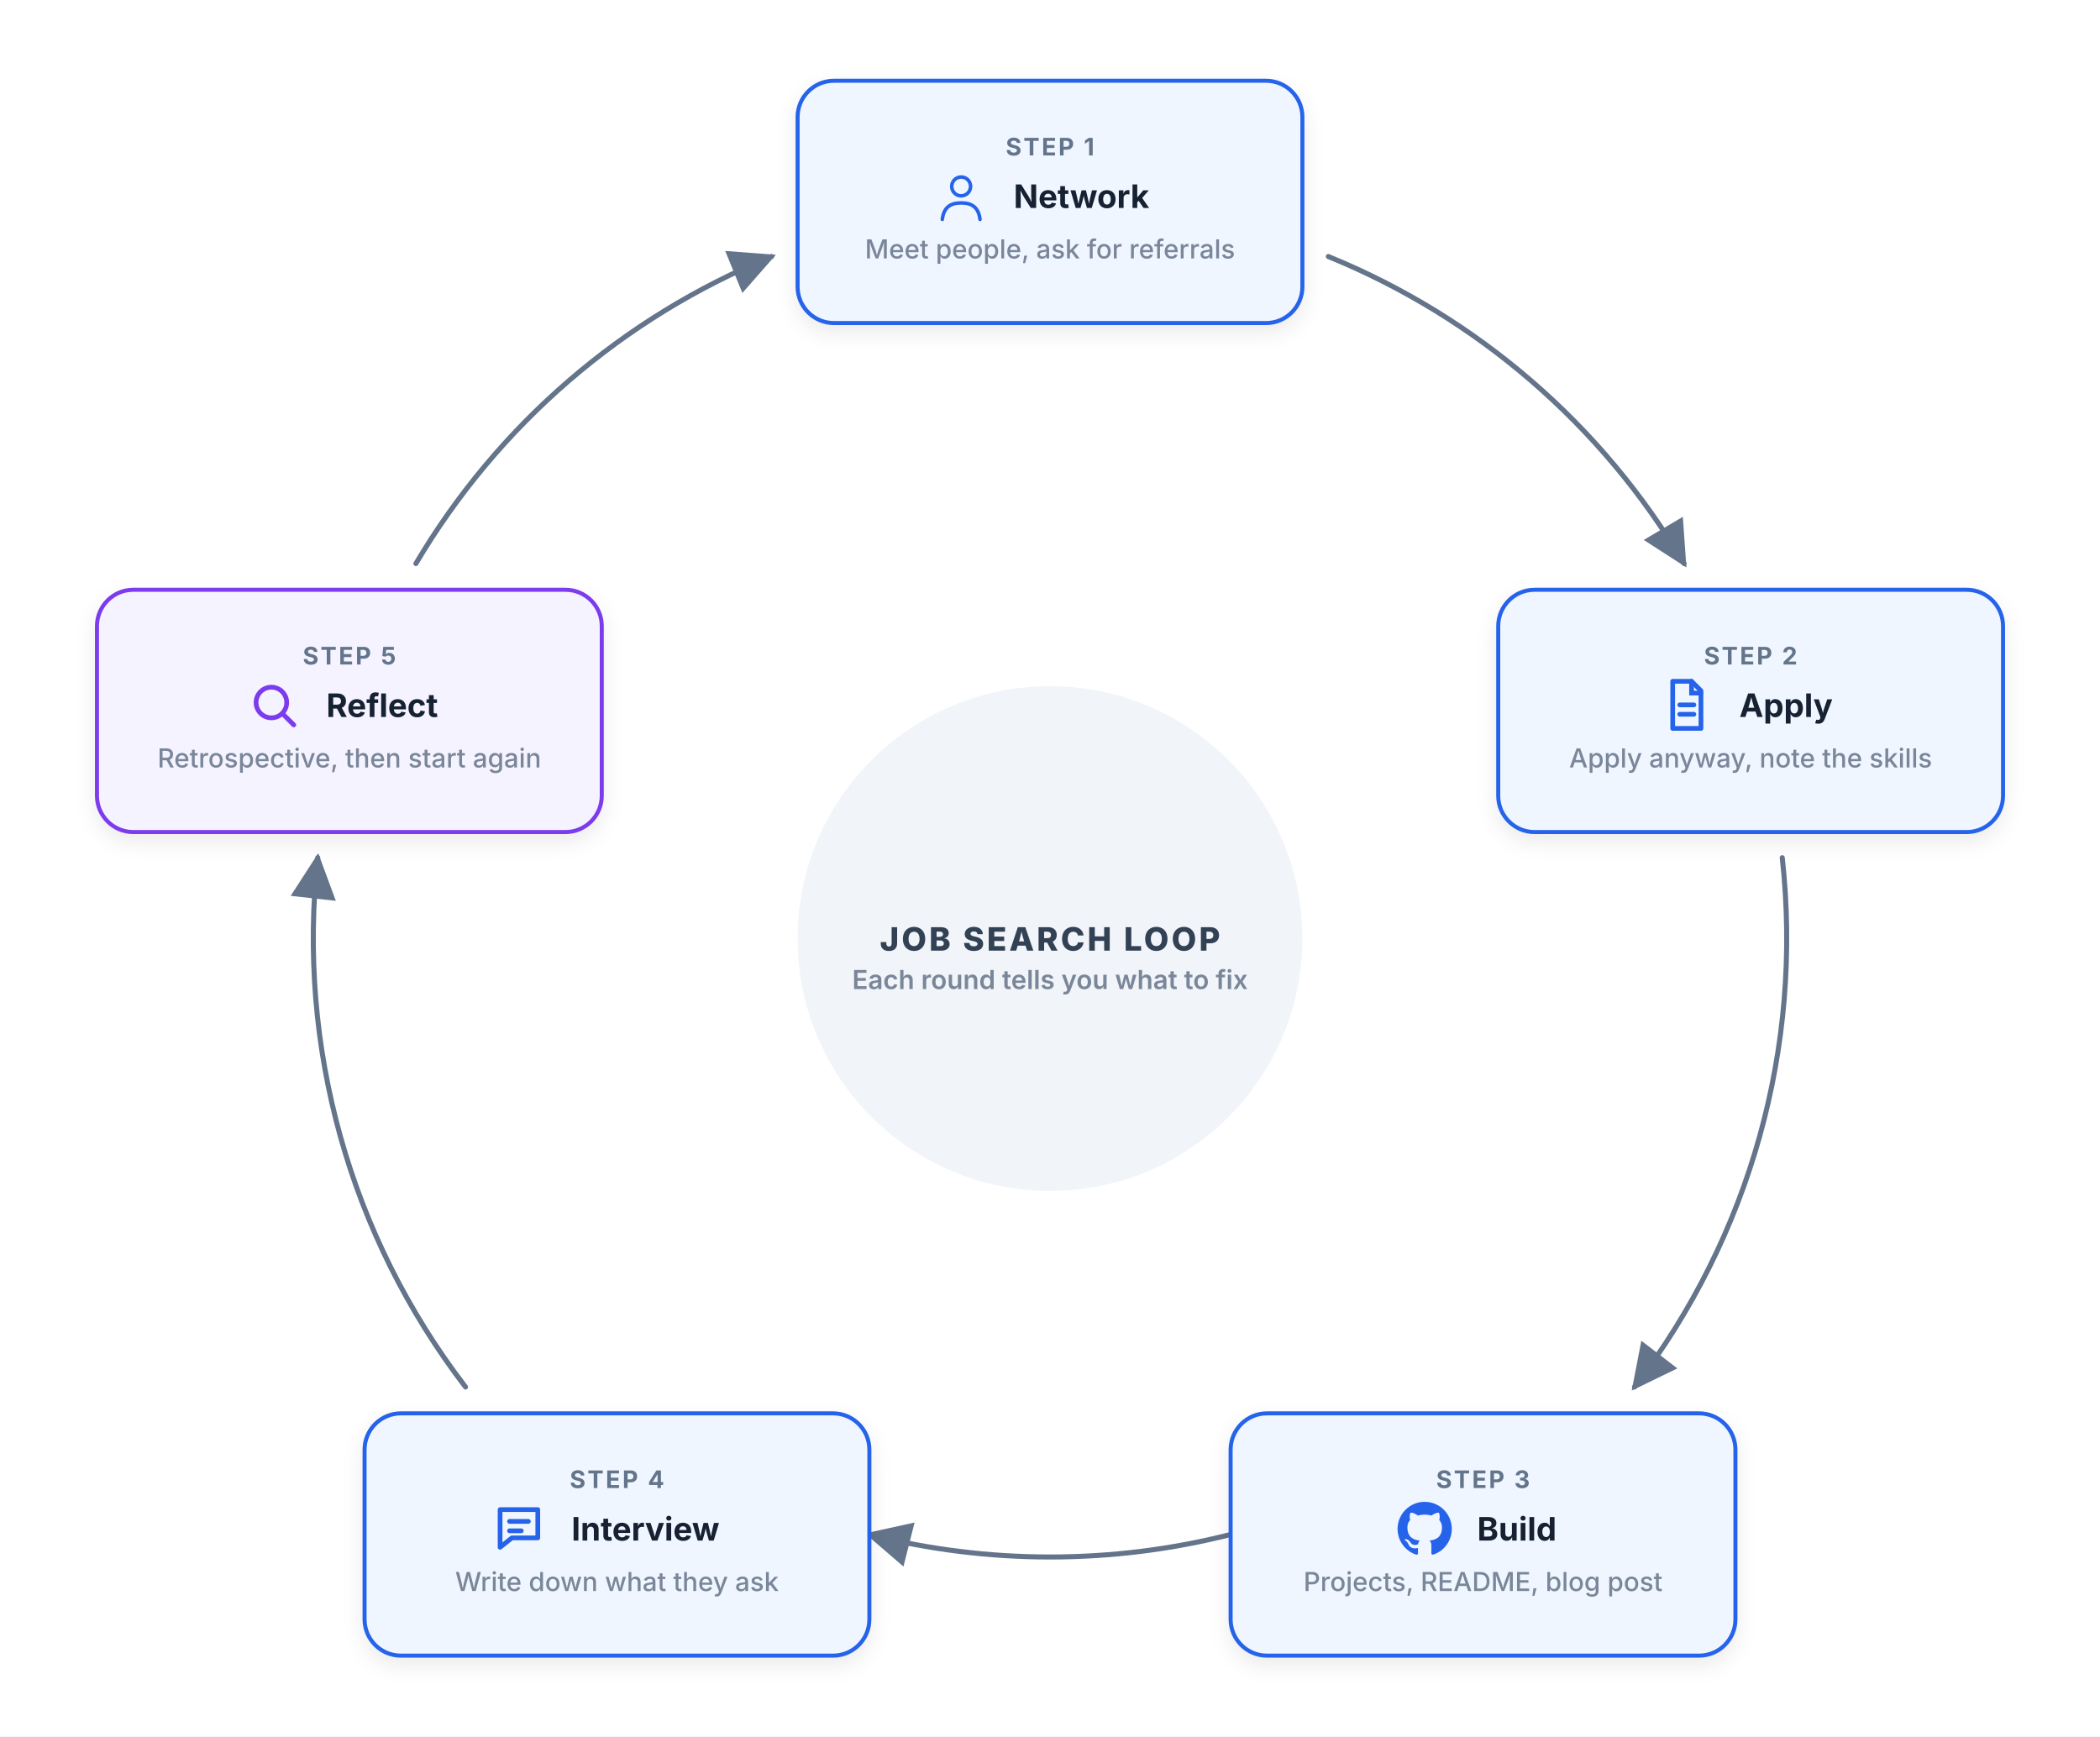
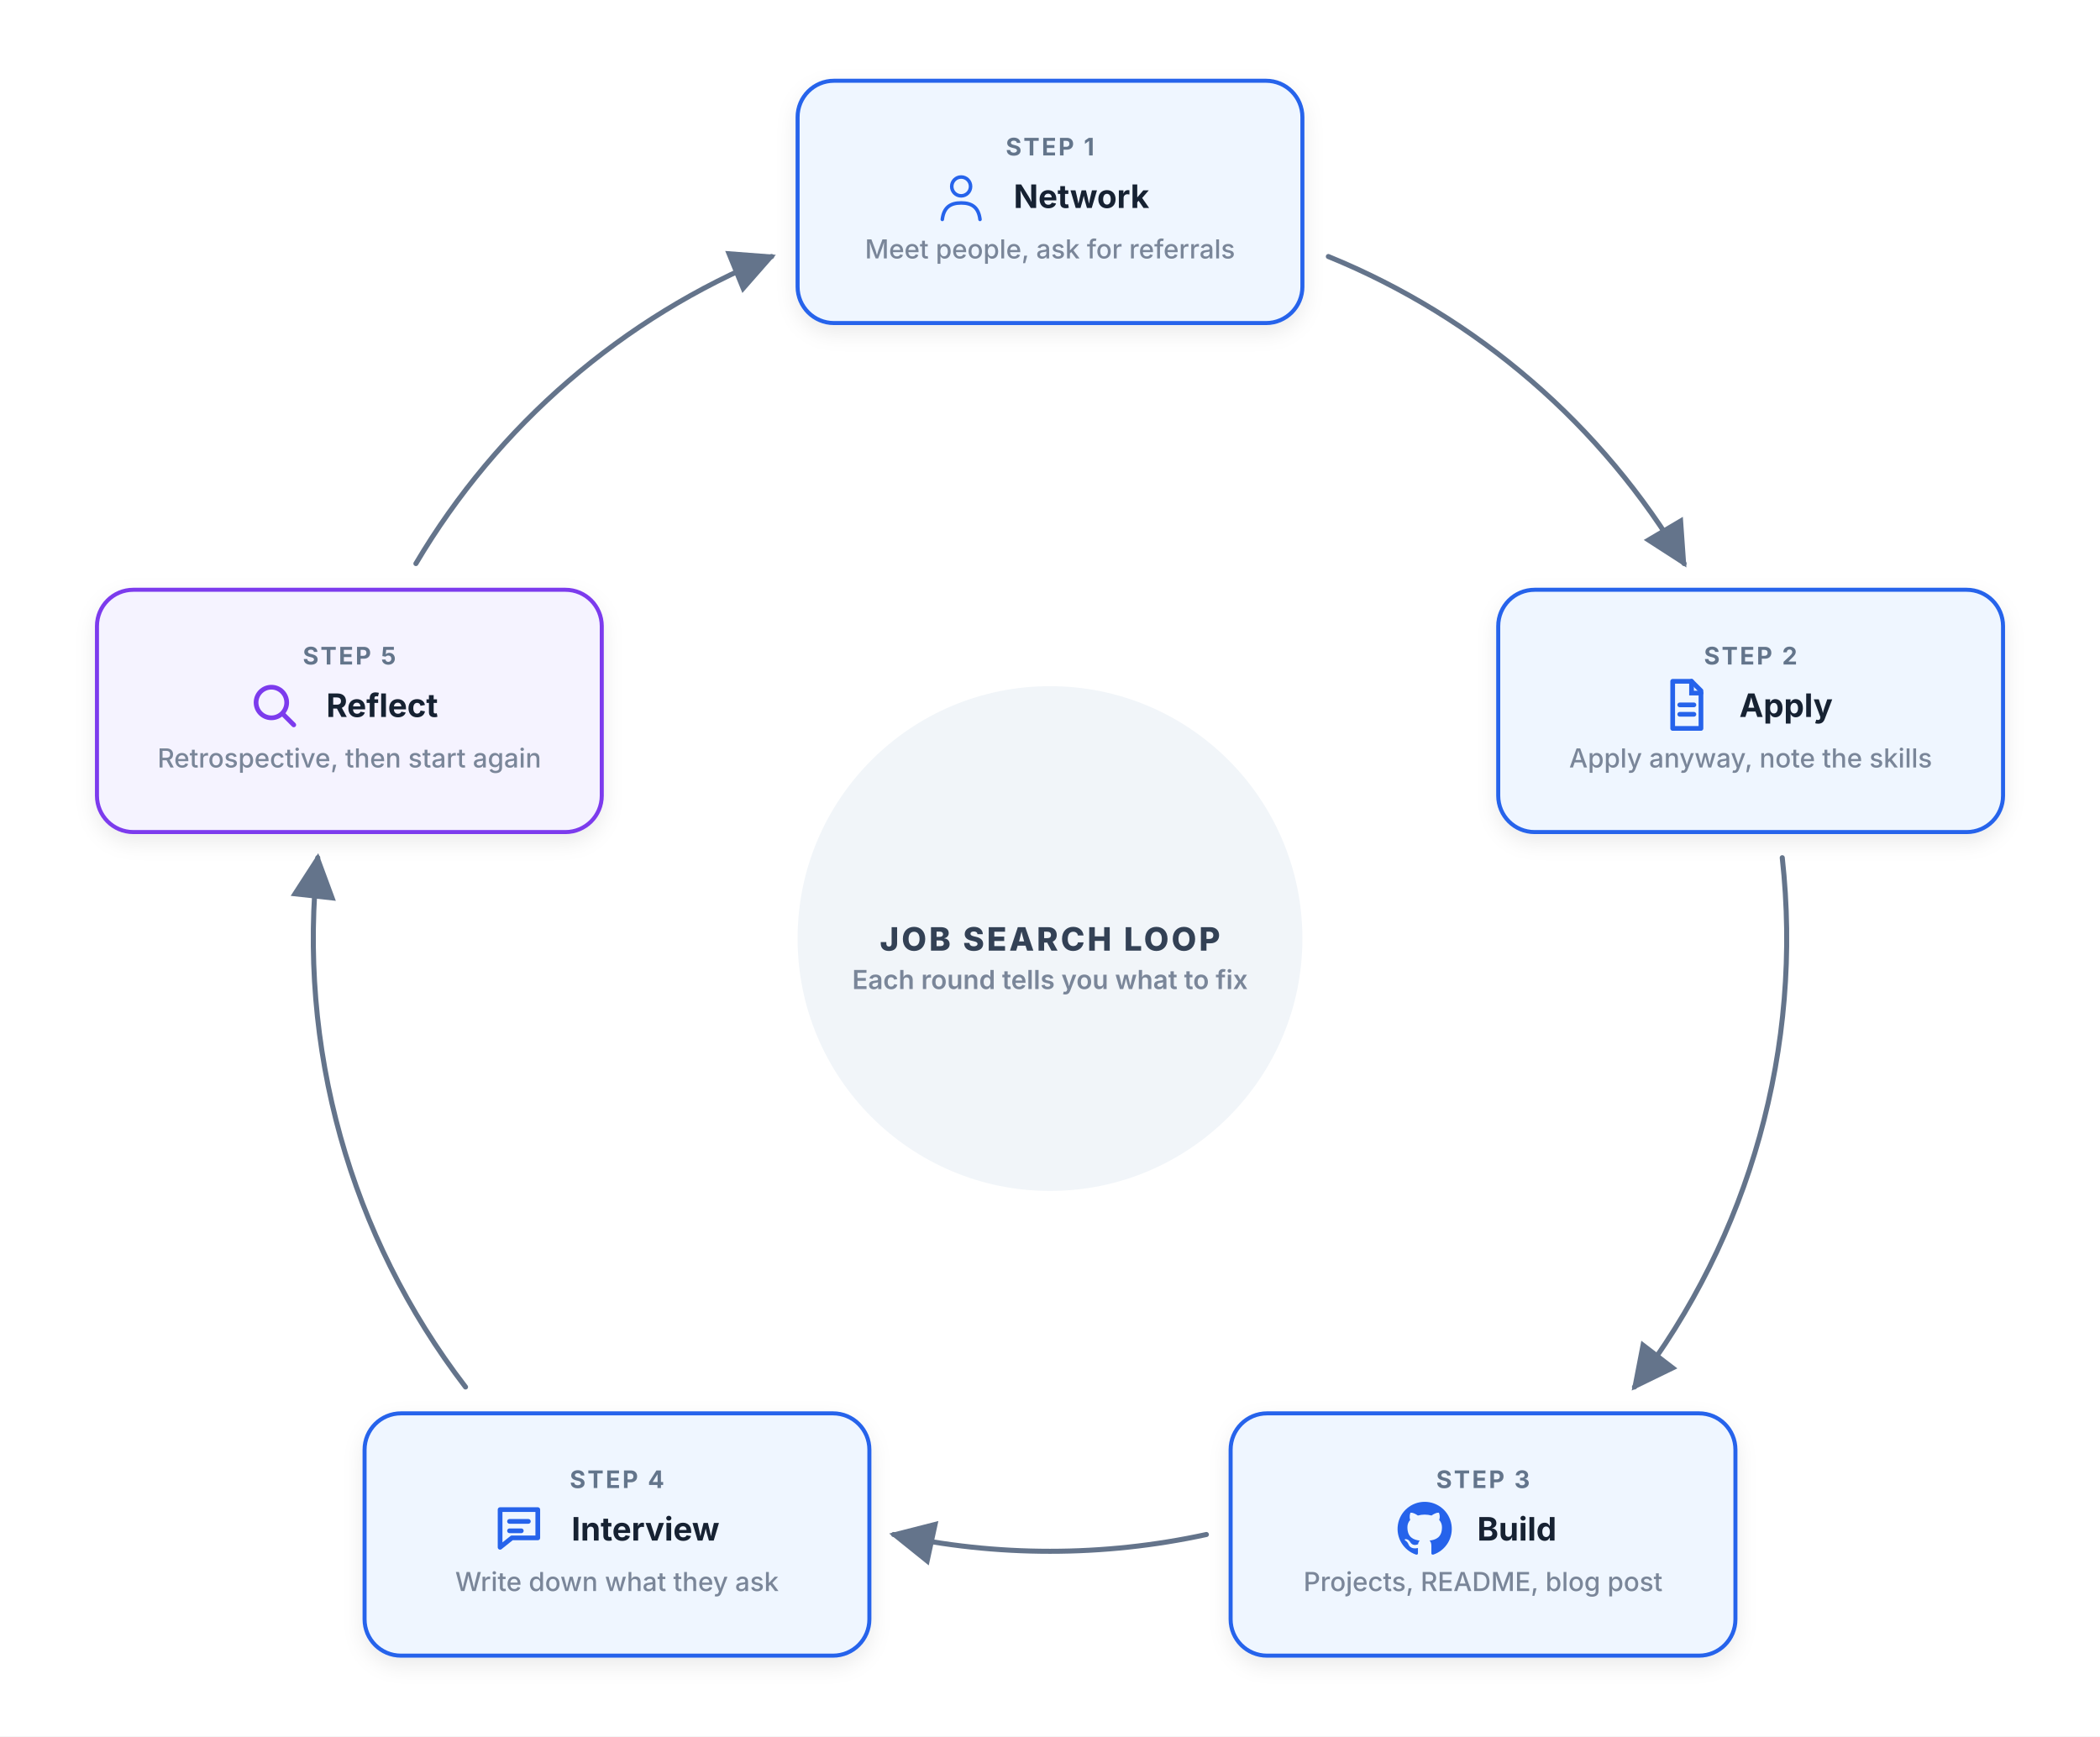
<svg xmlns="http://www.w3.org/2000/svg" width="1040" height="860" viewBox="0 0 1040 860" role="img" aria-labelledby="title desc">
  <defs>
    <filter id="shadow" x="-20%" y="-20%" width="140%" height="150%">
      <feDropShadow dx="0" dy="4" stdDeviation="5" flood-color="#0f172a" flood-opacity="0.08" />
    </filter>
    <marker id="arrow-purple" viewBox="0 0 10 10" refX="9" refY="5" markerWidth="9" markerHeight="9" orient="auto">
      <path d="M0 0 10 5 0 10Z" fill="#7c3aed" />
    </marker>
    <marker id="arrow-blue" viewBox="0 0 10 10" refX="9" refY="5" markerWidth="9" markerHeight="9" orient="auto">
      <path d="M0 0 10 5 0 10Z" fill="#2563eb" />
    </marker>
    <marker id="arrow-amber" viewBox="0 0 10 10" refX="9" refY="5" markerWidth="9" markerHeight="9" orient="auto">
      <path d="M0 0 10 5 0 10Z" fill="#c2410c" />
    </marker>
    <marker id="arrow-green" viewBox="0 0 10 10" refX="9" refY="5" markerWidth="9" markerHeight="9" orient="auto">
      <path d="M0 0 10 5 0 10Z" fill="#15803d" />
    </marker>
    <marker id="arrow-red" viewBox="0 0 10 10" refX="9" refY="5" markerWidth="9" markerHeight="9" orient="auto">
      <path d="M0 0 10 5 0 10Z" fill="#dc2626" />
    </marker>
    <marker id="arrow-gray" viewBox="0 0 10 10" refX="9" refY="5" markerWidth="9" markerHeight="9" orient="auto">
      <path d="M0 0 10 5 0 10Z" fill="#64748b" />
    </marker>
    <symbol id="icon-document" viewBox="0 0 24 24">
      <path d="M6 2h8l4 4v16H6Z" fill="none" stroke="currentColor" stroke-width="2" stroke-linejoin="round" />
      <path d="M14 2v5h4M9 12h6M9 16h6" fill="none" stroke="currentColor" stroke-width="2" stroke-linecap="round" />
    </symbol>
    <symbol id="icon-github" viewBox="0 0 24 24">
      <path fill="currentColor" d="M12 .7a11.5 11.5 0 0 0-3.64 22.41c.58.11.79-.25.79-.56v-2.23c-3.22.7-3.9-1.37-3.9-1.37-.53-1.34-1.29-1.7-1.29-1.7-1.05-.72.08-.71.08-.71 1.17.08 1.78 1.2 1.78 1.2 1.04 1.77 2.72 1.26 3.38.96.1-.75.4-1.26.74-1.55-2.57-.29-5.27-1.28-5.27-5.68 0-1.26.45-2.28 1.19-3.09-.12-.29-.52-1.46.11-3.05 0 0 .97-.31 3.16 1.18a10.9 10.9 0 0 1 5.76 0c2.2-1.49 3.16-1.18 3.16-1.18.63 1.59.23 2.76.11 3.05.74.81 1.19 1.83 1.19 3.09 0 4.42-2.71 5.38-5.29 5.67.42.36.79 1.06.79 2.14v3.27c0 .31.21.67.8.56A11.5 11.5 0 0 0 12 .7Z" />
    </symbol>
    <symbol id="icon-message" viewBox="0 0 24 24">
      <path d="M4 4h16v12H9l-5 4Z" fill="none" stroke="currentColor" stroke-width="2" stroke-linecap="round" stroke-linejoin="round" />
      <path d="M8 9h8M8 13h5" fill="none" stroke="currentColor" stroke-width="2" stroke-linecap="round" />
    </symbol>
    <symbol id="icon-search" viewBox="0 0 24 24">
      <circle cx="11" cy="11" r="6.5" fill="none" stroke="currentColor" stroke-width="2" />
      <path d="m16 16 4.5 4.5" fill="none" stroke="currentColor" stroke-width="2" stroke-linecap="round" />
    </symbol>
    <symbol id="icon-user" viewBox="0 0 24 24">
      <circle cx="12" cy="8" r="4" fill="none" stroke="currentColor" stroke-width="1.75" vector-effect="non-scaling-stroke" />
      <path d="M4 22c.6-5 3.3-7 8-7s7.4 2 8 7" fill="none" stroke="currentColor" stroke-width="1.75" stroke-linecap="round" vector-effect="non-scaling-stroke" />
    </symbol>
    <style>
      text { font-family: system-ui, -apple-system, BlinkMacSystemFont, "Segoe UI", sans-serif; fill: #172033; }
      .node rect { stroke-width: 2; }
      .node-title { font-size: 16px; font-weight: 750; text-anchor: middle; }
      .node-title.icon-copy { text-anchor: start; }
      .node-subtitle { font-size: 13px; font-weight: 500; fill: #7a8699; text-anchor: middle; }
      .eyebrow { font-size: 12px; font-weight: 750; letter-spacing: 1px; fill: #64748b; text-anchor: middle; }
      .mention-icon { font-size: 27px; font-weight: 750; text-anchor: middle; }
      .standalone-mention { font-size: 52px; font-weight: 750; text-anchor: middle; }
      .icon-node-title { font-size: 16px; font-weight: 750; text-anchor: middle; }
      .edge { fill: none; stroke-width: 2.5; stroke-linecap: round; stroke-linejoin: round; }
      .edge-label rect { stroke-width: 2; }
      .edge-label text { font-size: 14px; font-weight: 750; text-anchor: middle; dominant-baseline: central; }
      .divider { stroke: #cbd5e1; stroke-width: 2; stroke-dasharray: 6 8; stroke-linecap: round; }
      .center-annotation { fill: #f1f5f9; stroke: none; }
      .center-title { font-size: 16px; font-weight: 800; letter-spacing: 1.3px; fill: #334155; text-anchor: middle; }
      .center-detail { font-size: 13px; font-weight: 600; fill: #7a8699; text-anchor: middle; }
    </style>
  </defs>
  <rect width="1040" height="860" fill="#ffffff" />
  <path class="edge" d="M657.85 127.05A364.84 364.84 0 0 1 834.03 279.12" stroke="#64748b" marker-end="url(#arrow-gray)" />
  <path class="edge" d="M882.64 424.8A364.84 364.84 0 0 1 809.45 686.94" stroke="#64748b" marker-end="url(#arrow-gray)" />
-   <path class="edge" d="M609.45 760A364.84 364.84 0 0 1 430.55 760" stroke="#64748b" marker-end="url(#arrow-gray)" />
+   <path class="edge" d="M597.45 760A364.84 364.84 0 0 1 442.55 760" stroke="#64748b" marker-end="url(#arrow-gray)" />
  <path class="edge" d="M230.55 686.94A364.84 364.84 0 0 1 157.36 424.8" stroke="#64748b" marker-end="url(#arrow-gray)" />
  <path class="edge" d="M205.97 279.12A364.84 364.84 0 0 1 382.15 127.05" stroke="#64748b" marker-end="url(#arrow-gray)" />
  <circle class="center-annotation" cx="520" cy="464.84" r="125" />
  <text class="center-title" x="520" y="470.84">JOB SEARCH LOOP</text>
  <text class="center-detail" x="520" y="489.84">Each round tells you what to fix</text>
  <g class="node node-blue" transform="translate(395 40)" filter="url(#shadow)">
    <rect width="250" height="120" rx="18" fill="#eff6ff" stroke="#2563eb" />
    <text class="eyebrow" x="125" y="37">STEP 1</text>
    <use href="#icon-user" x="67" y="43" width="28" height="28" color="#2563eb" />
    <text class="node-title icon-copy" x="107" y="63">Network</text>
    <text class="node-subtitle" x="125" y="88">Meet people, ask for referrals</text>
  </g>
  <g class="node node-blue" transform="translate(741.98 292.1)" filter="url(#shadow)">
    <rect width="250" height="120" rx="18" fill="#eff6ff" stroke="#2563eb" />
    <text class="eyebrow" x="125" y="37">STEP 2</text>
    <use href="#icon-document" x="79.4" y="43" width="28" height="28" color="#2563eb" />
    <text class="node-title icon-copy" x="119.4" y="63">Apply</text>
    <text class="node-subtitle" x="125" y="88">Apply anyway, note the skills</text>
  </g>
  <g class="node node-blue" transform="translate(609.45 700)" filter="url(#shadow)">
    <rect width="250" height="120" rx="18" fill="#eff6ff" stroke="#2563eb" />
    <text class="eyebrow" x="125" y="37">STEP 3</text>
    <use href="#icon-github" x="82.1" y="43" width="28" height="28" color="#2563eb" />
    <text class="node-title icon-copy" x="122.1" y="63">Build</text>
    <text class="node-subtitle" x="125" y="88">Projects, README, blog post</text>
  </g>
  <g class="node node-blue" transform="translate(180.55 700)" filter="url(#shadow)">
    <rect width="250" height="120" rx="18" fill="#eff6ff" stroke="#2563eb" />
    <text class="eyebrow" x="125" y="37">STEP 4</text>
    <use href="#icon-message" x="62.45" y="43" width="28" height="28" color="#2563eb" />
    <text class="node-title icon-copy" x="102.45" y="63">Interview</text>
    <text class="node-subtitle" x="125" y="88">Write down what they ask</text>
  </g>
  <g class="node node-purple" transform="translate(48.02 292.1)" filter="url(#shadow)">
    <rect width="250" height="120" rx="18" fill="#f5f3ff" stroke="#7c3aed" />
    <text class="eyebrow" x="125" y="37">STEP 5</text>
    <use href="#icon-search" x="73.55" y="43" width="28" height="28" color="#7c3aed" />
    <text class="node-title icon-copy" x="113.55" y="63">Reflect</text>
    <text class="node-subtitle" x="125" y="88">Retrospective, then start again</text>
  </g>
</svg>
